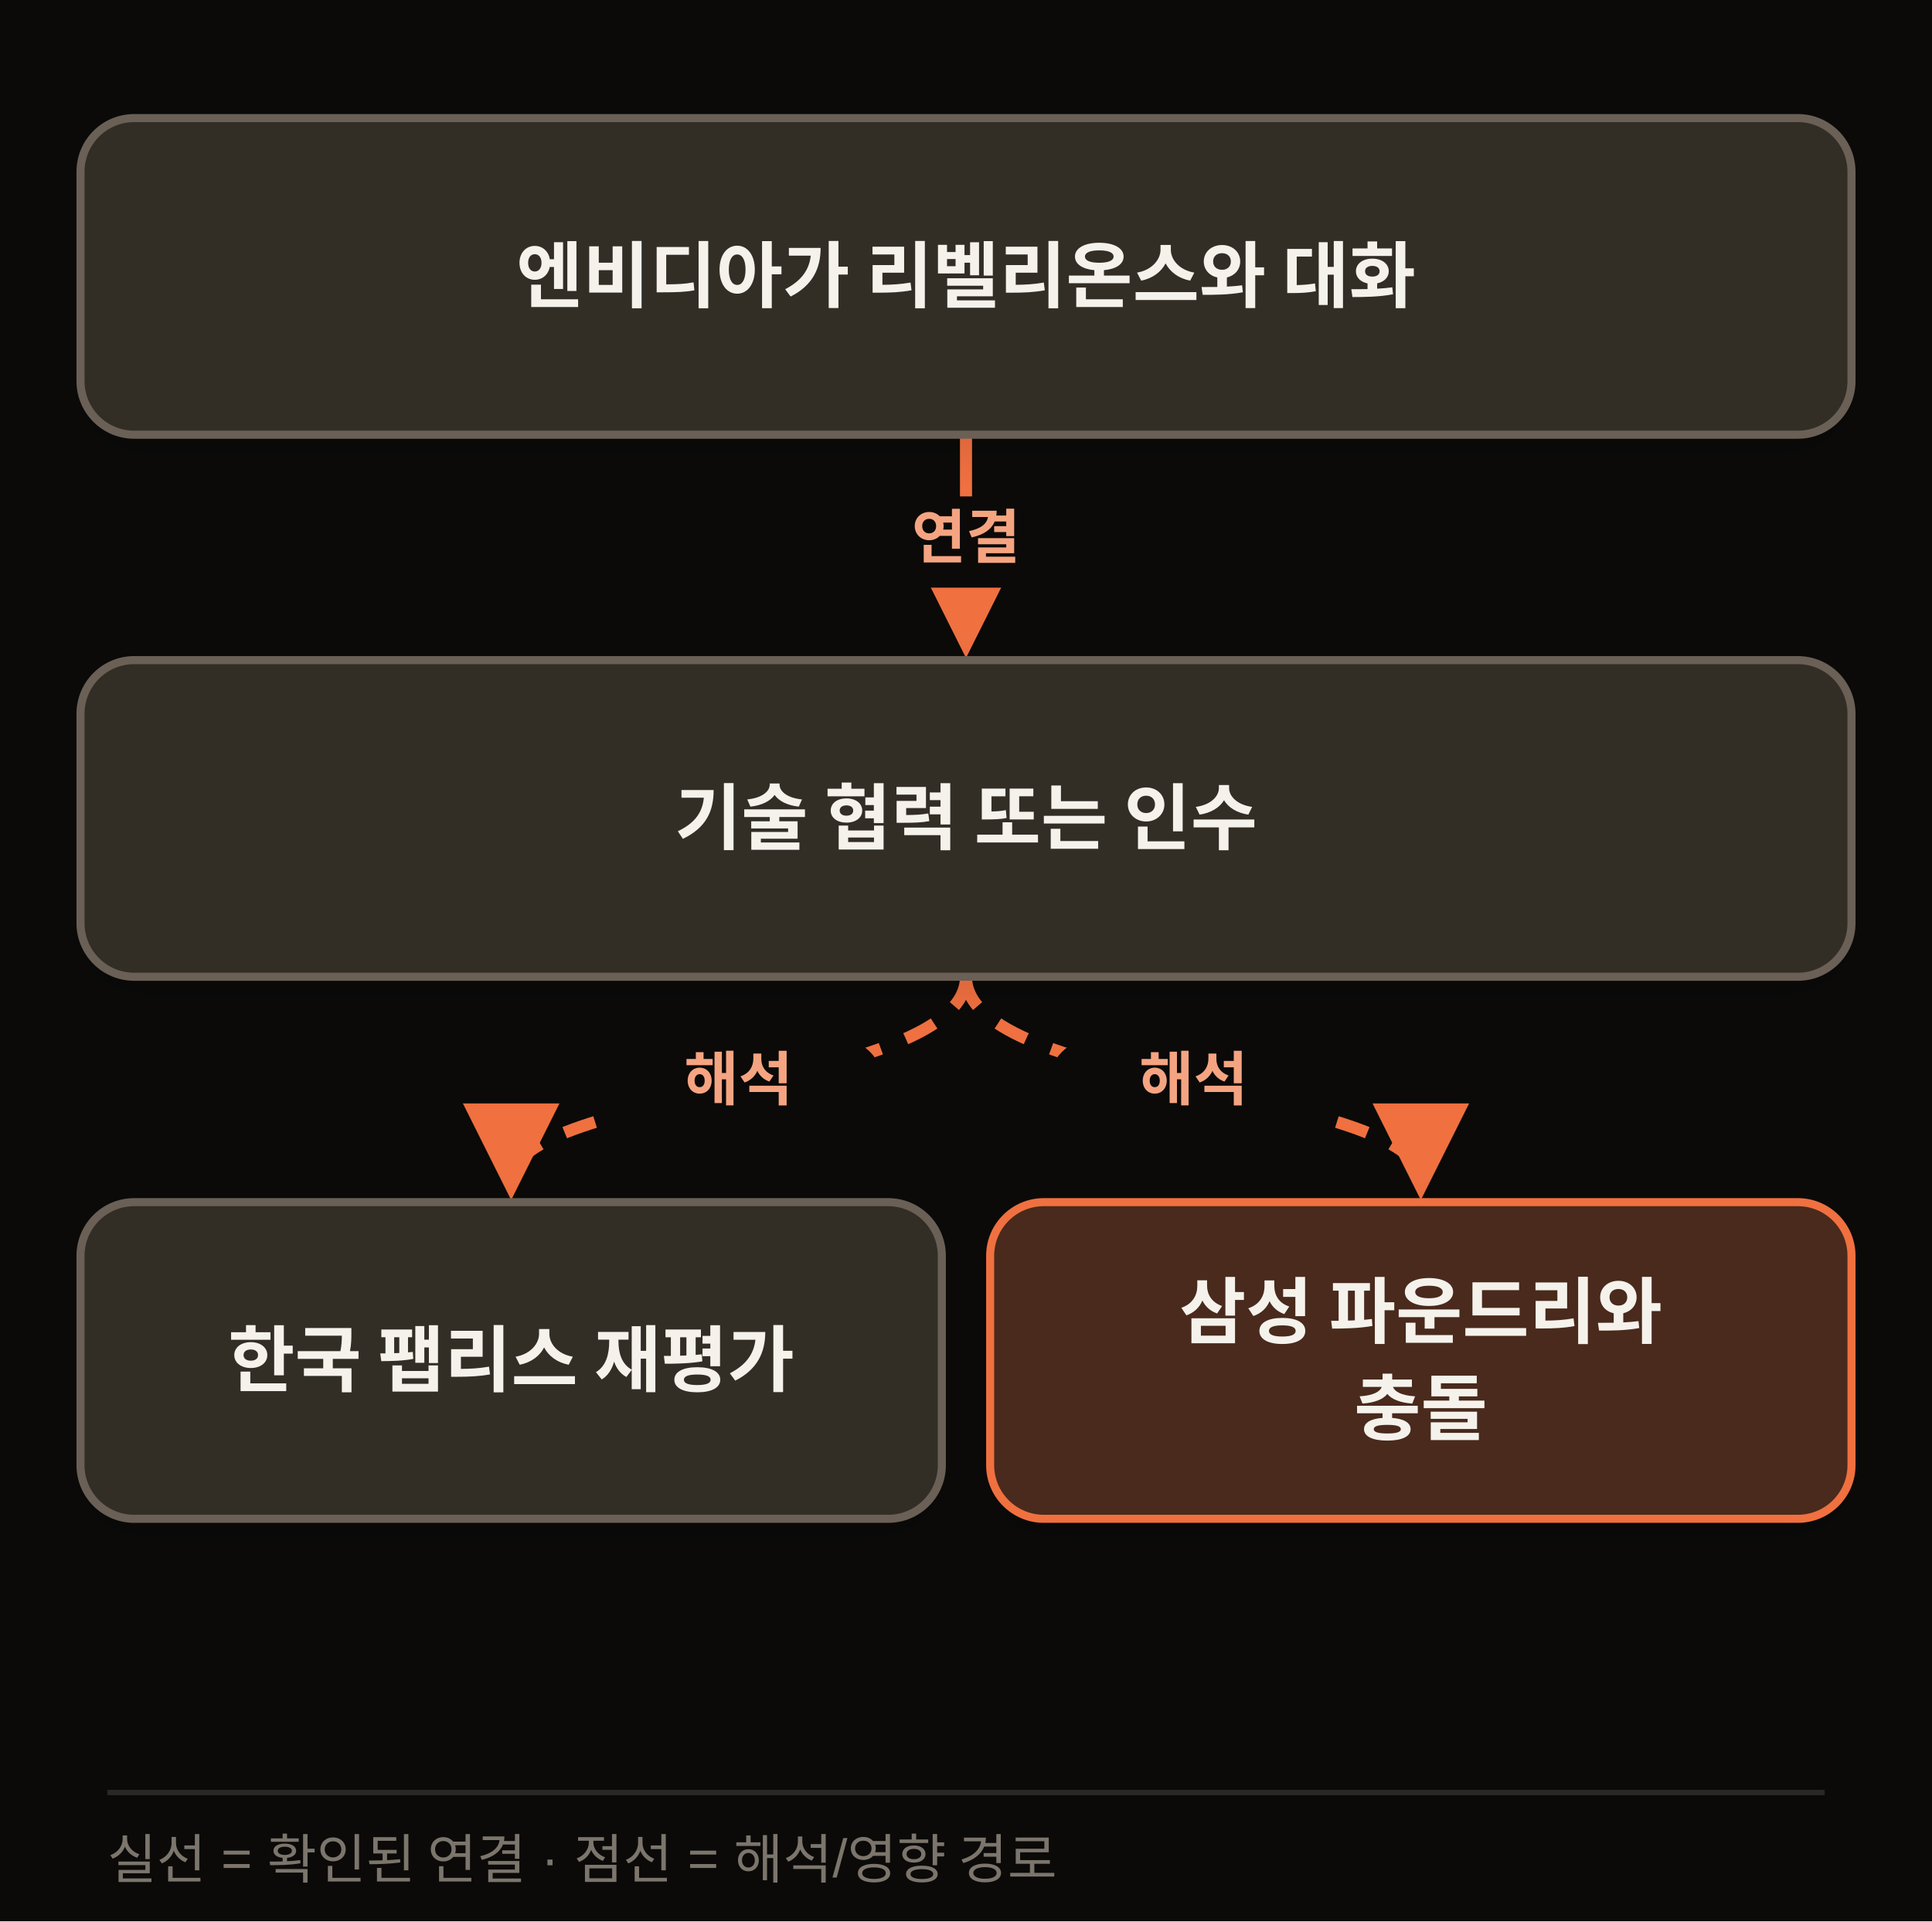
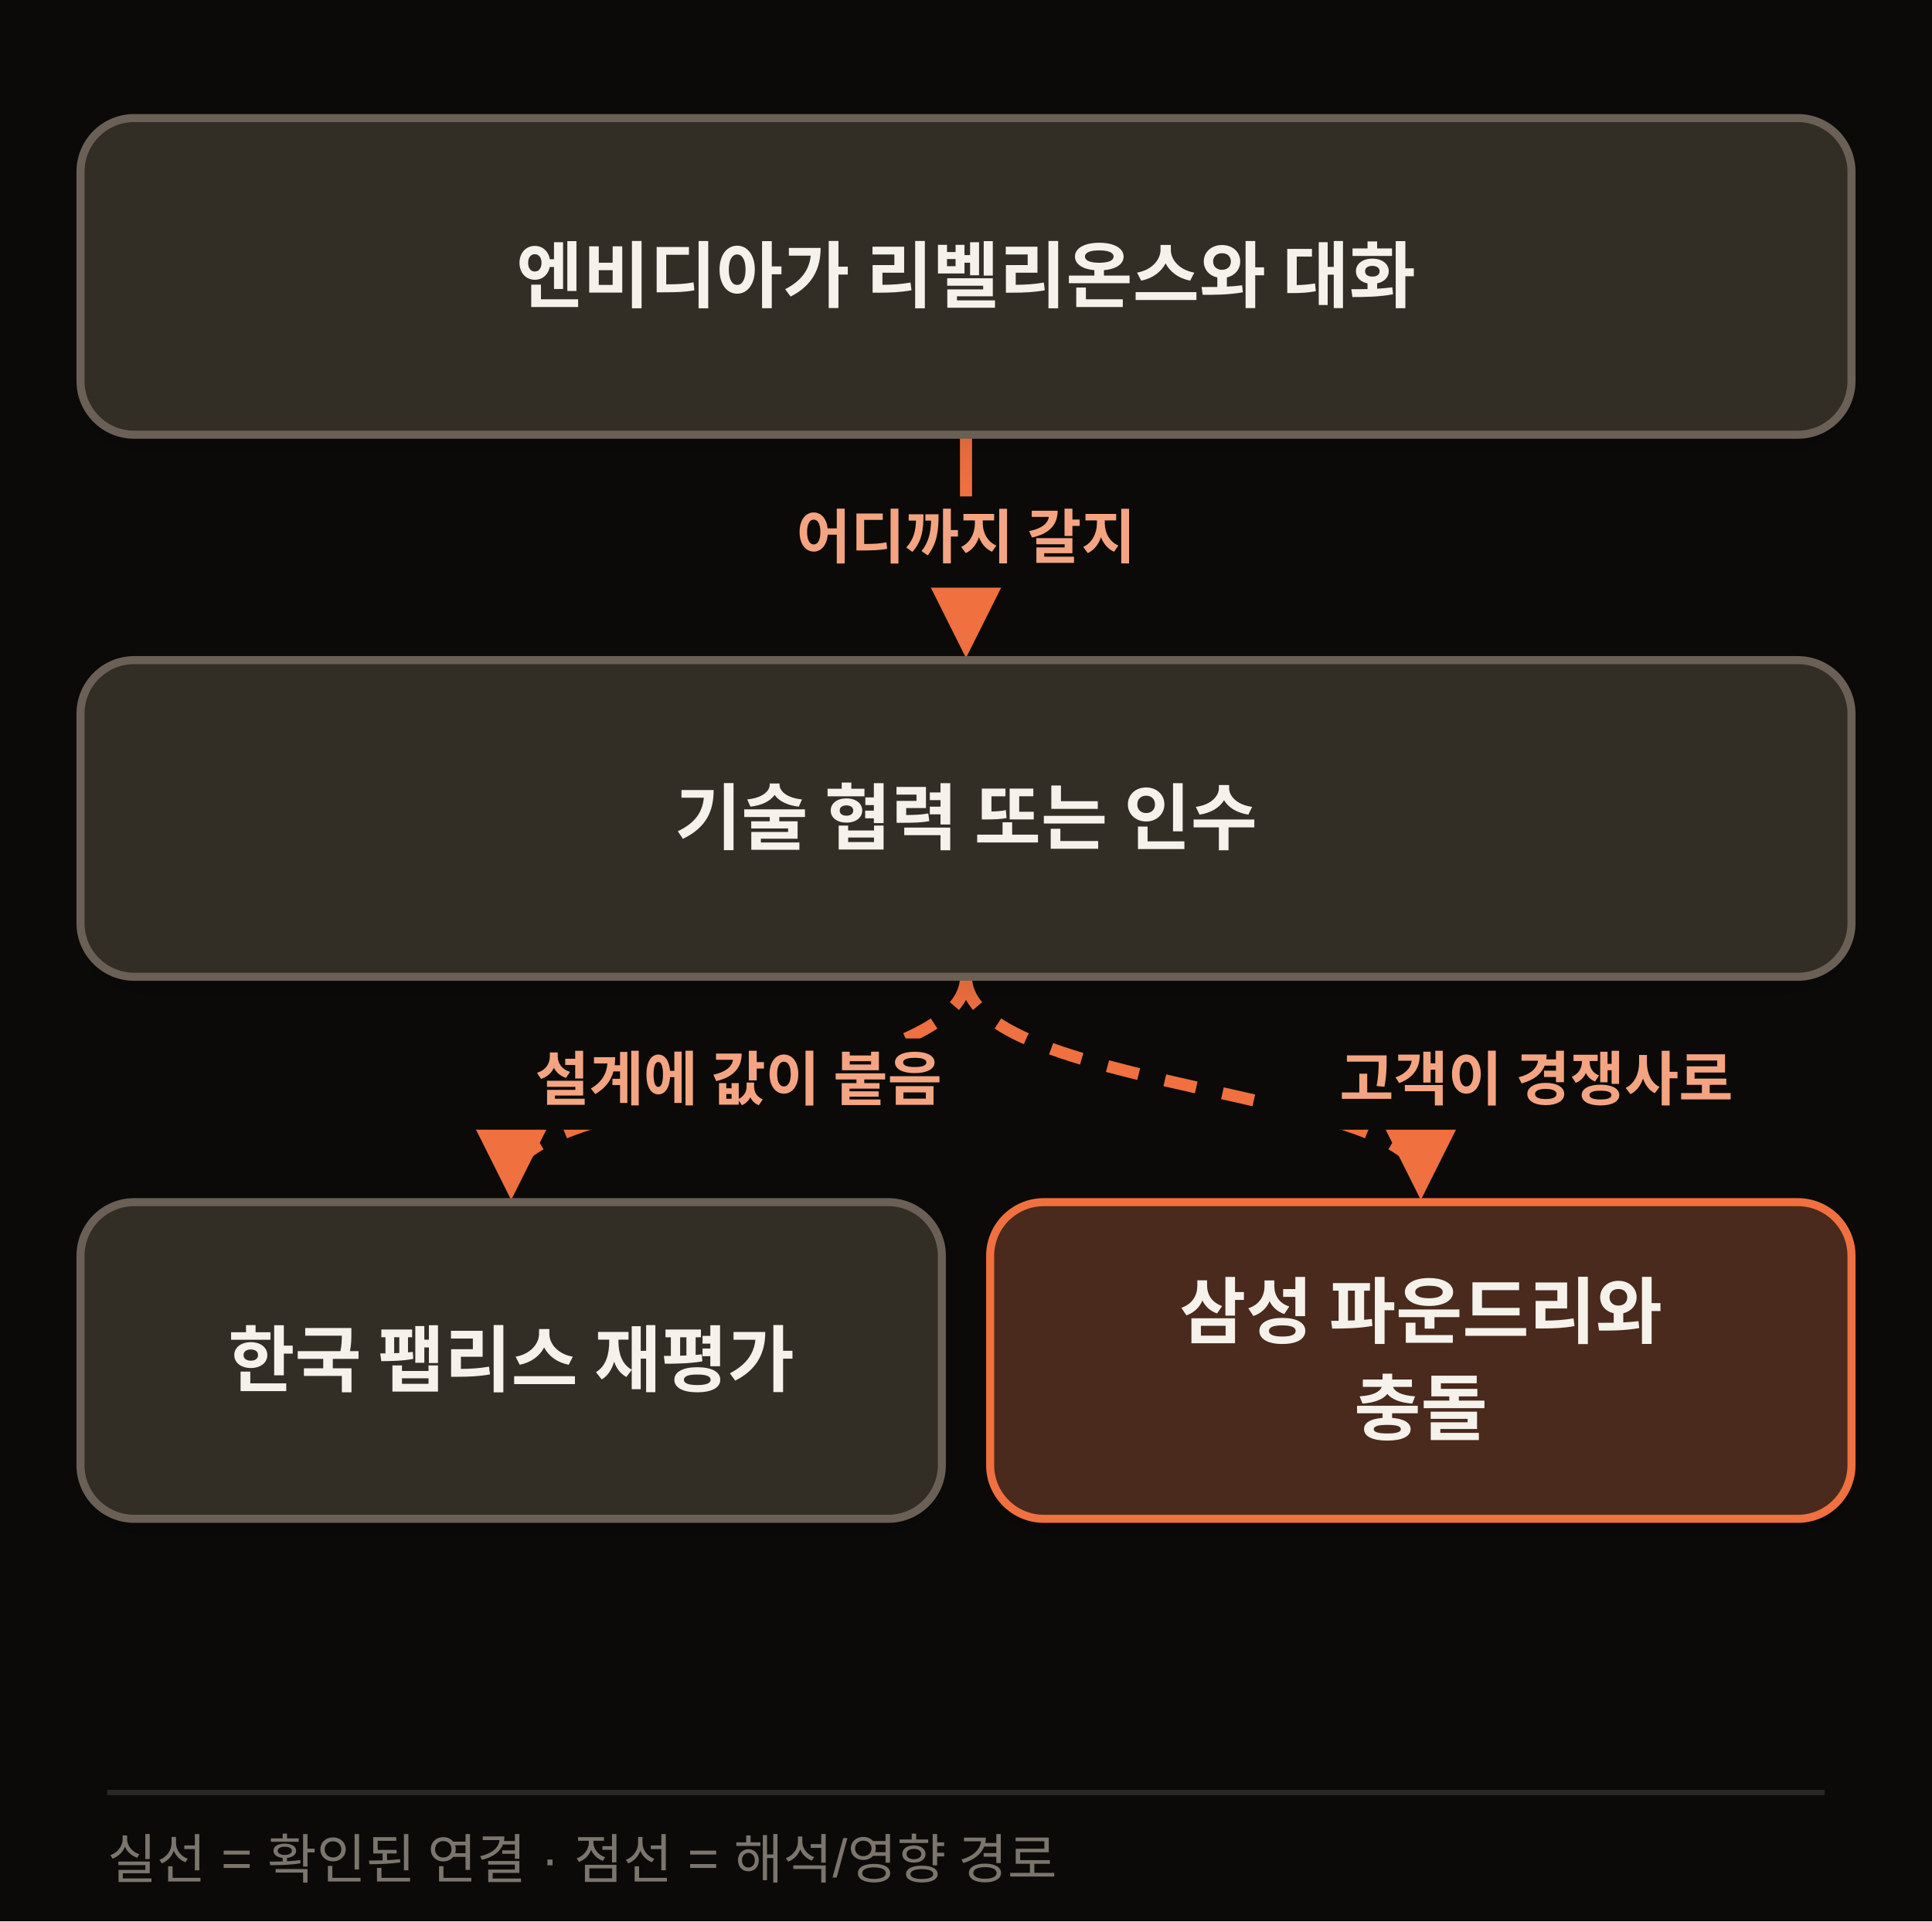
<svg xmlns="http://www.w3.org/2000/svg" width="720" height="716" viewBox="0 0 720 716" class="morning-diagram morning-diagram-mobile" data-mobile-layout="same-topology" data-motion-orientation="TB" data-motion-steps="5">
  <defs>
    <filter id="shadow" x="-20%" y="-20%" width="140%" height="160%">
      <feDropShadow dx="0" dy="6" stdDeviation="8" flood-color="#111111" flood-opacity=".09" />
    </filter>
    <marker id="arrow" viewBox="0 0 10 10" refX="8" refY="5" markerWidth="8" markerHeight="8" orient="auto-start-reverse">
      <path d="M 0 0 L 10 5 L 0 10 z" fill="#F07040" />
    </marker>
  </defs>
  <rect width="720" height="716" fill="#0B0A09" />
  <g class="motion-step motion-edge" data-motion-step="1" data-from="A" data-to="B" style="--motion-delay:680ms">
-     <path d="M 360.0 162.0 C 360.0 204.0, 360.0 204.0, 360.0 238.0" fill="none" stroke="#F07040" stroke-width="4.5" marker-end="url(#arrow)" />
-     <rect x="306.0" y="185.0" width="108" height="34" rx="17" fill="#0B0A09" />
-     <text x="360.0" y="208.0" text-anchor="middle" font-family="Apple SD Gothic Neo,Malgun Gothic,Arial,sans-serif" font-size="22" font-weight="800" fill="#F5A481">연결</text>
+     <path d="M 360.0 162.0 L 360.0 238.0" fill="none" stroke="#F07040" stroke-width="4.5" marker-end="url(#arrow)" />
+     <rect x="267.5" y="185.0" width="185" height="34" rx="17" fill="#0B0A09" />
+     <text x="360.0" y="208.0" text-anchor="middle" font-family="Apple SD Gothic Neo,Malgun Gothic,Arial,sans-serif" font-size="22" font-weight="800" fill="#F5A481">어디까지 갈지</text>
  </g>
  <g class="motion-step motion-edge" data-motion-step="3" data-from="B" data-to="C" style="--motion-delay:2040ms">
    <path d="M 360.0 364.0 C 360.0 406.0, 190.5 406.0, 190.5 440.0" fill="none" stroke="#F07040" stroke-width="4.5" stroke-dasharray="12 10" marker-end="url(#arrow)" />
-     <rect x="221.2" y="387.0" width="108" height="34" rx="17" fill="#0B0A09" />
-     <text x="275.2" y="410.0" text-anchor="middle" font-family="Apple SD Gothic Neo,Malgun Gothic,Arial,sans-serif" font-size="22" font-weight="800" fill="#F5A481">해석</text>
+     <rect x="161.8" y="387.0" width="227" height="34" rx="17" fill="#0B0A09" />
+     <text x="275.2" y="410.0" text-anchor="middle" font-family="Apple SD Gothic Neo,Malgun Gothic,Arial,sans-serif" font-size="22" font-weight="800" fill="#F5A481">설계에 값이 붙음</text>
  </g>
  <g class="motion-step motion-edge" data-motion-step="3" data-from="B" data-to="D" style="--motion-delay:3400ms">
    <path d="M 360.0 364.0 C 360.0 406.0, 529.5 406.0, 529.5 440.0" fill="none" stroke="#F07040" stroke-width="4.5" stroke-dasharray="12 10" marker-end="url(#arrow)" />
-     <rect x="390.8" y="387.0" width="108" height="34" rx="17" fill="#0B0A09" />
-     <text x="444.8" y="410.0" text-anchor="middle" font-family="Apple SD Gothic Neo,Malgun Gothic,Arial,sans-serif" font-size="22" font-weight="800" fill="#F5A481">해석</text>
+     <rect x="469.5" y="387.0" width="206" height="34" rx="17" fill="#0B0A09" />
+     <text x="572.5" y="410.0" text-anchor="middle" font-family="Apple SD Gothic Neo,Malgun Gothic,Arial,sans-serif" font-size="22" font-weight="800" fill="#F5A481">고객이 경쟁사로</text>
  </g>
  <g class="motion-step motion-node" data-motion-step="0" style="--motion-delay:0ms;--motion-accent-delay:640ms">
    <rect class="motion-node-shape" x="30.0" y="44.0" width="660.0" height="118.0" rx="20" fill="#332E26" stroke="#6B6156" stroke-width="3" filter="url(#shadow)" />
    <text x="360.0" y="103.0" text-anchor="middle" dominant-baseline="middle" font-family="Apple SD Gothic Neo,Malgun Gothic,Arial,sans-serif" font-size="27" font-weight="800" fill="#F5F2EC">엔비디아가 리벨리온스와 대화</text>
  </g>
  <g class="motion-step motion-node" data-motion-step="2" style="--motion-delay:1360ms;--motion-accent-delay:2000ms">
    <rect class="motion-node-shape" x="30.0" y="246.0" width="660.0" height="118.0" rx="20" fill="#332E26" stroke="#6B6156" stroke-width="3" filter="url(#shadow)" />
    <text x="360.0" y="305.0" text-anchor="middle" dominant-baseline="middle" font-family="Apple SD Gothic Neo,Malgun Gothic,Arial,sans-serif" font-size="27" font-weight="800" fill="#F5F2EC">기술 협력 또는 인수</text>
  </g>
  <g class="motion-step motion-node" data-motion-step="4" style="--motion-delay:2720ms;--motion-accent-delay:3360ms">
    <rect class="motion-node-shape" x="30.0" y="448.0" width="321.0" height="118.0" rx="20" fill="#332E26" stroke="#6B6156" stroke-width="3" filter="url(#shadow)" />
    <text x="190.5" y="507.0" text-anchor="middle" dominant-baseline="middle" font-family="Apple SD Gothic Neo,Malgun Gothic,Arial,sans-serif" font-size="27" font-weight="800" fill="#F5F2EC">한국 팹리스 재평가</text>
  </g>
  <g class="motion-step motion-node motion-risk" data-motion-step="4" style="--motion-delay:4080ms;--motion-accent-delay:4720ms">
    <rect class="motion-node-shape" x="369.0" y="448.0" width="321.0" height="118.0" rx="20" fill="#4A2C1A" stroke="#F07040" stroke-width="3" filter="url(#shadow)" />
    <text x="529.5" y="489.0" text-anchor="middle" dominant-baseline="middle" font-family="Apple SD Gothic Neo,Malgun Gothic,Arial,sans-serif" font-size="27" font-weight="800" fill="#F5F2EC">삼성 파운드리와</text>
    <text x="529.5" y="525.0" text-anchor="middle" dominant-baseline="middle" font-family="Apple SD Gothic Neo,Malgun Gothic,Arial,sans-serif" font-size="27" font-weight="800" fill="#F5F2EC">충돌</text>
  </g>
  <line x1="40" y1="668" x2="680" y2="668" stroke="#2A2724" stroke-width="2" />
  <text x="40" y="700" font-family="Apple SD Gothic Neo,Malgun Gothic,Arial,sans-serif" font-size="20" fill="#7C756C">실선 = 확인된 연결 · 점선 = 해석/영향 경로</text>
</svg>
